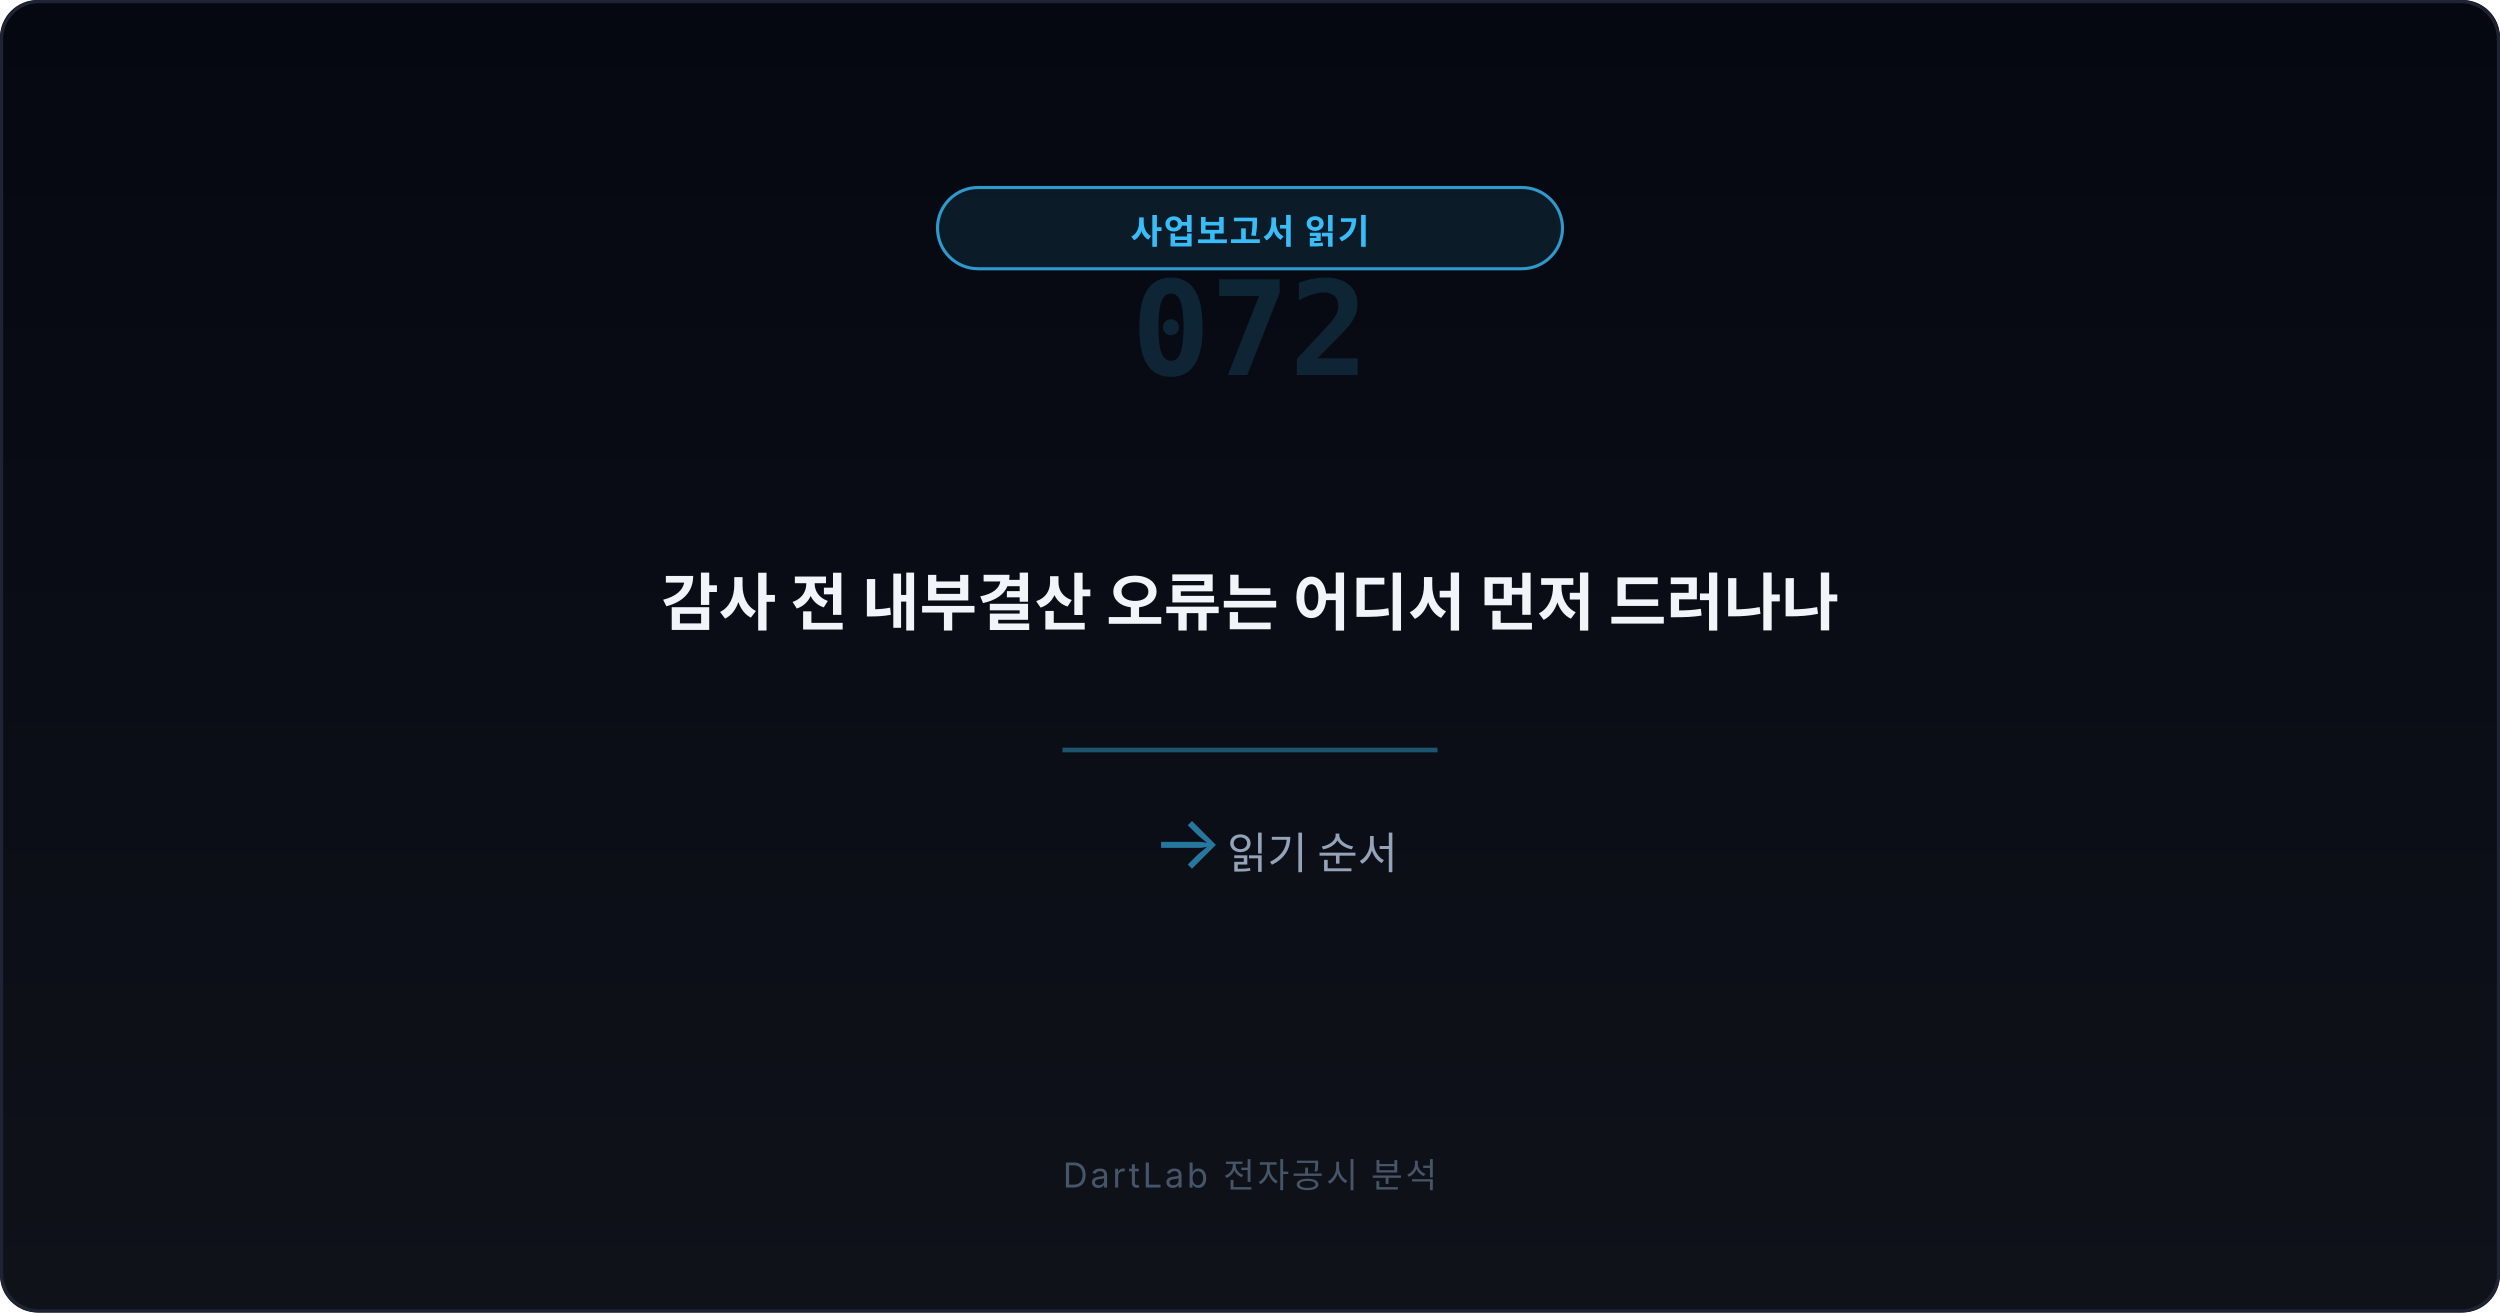
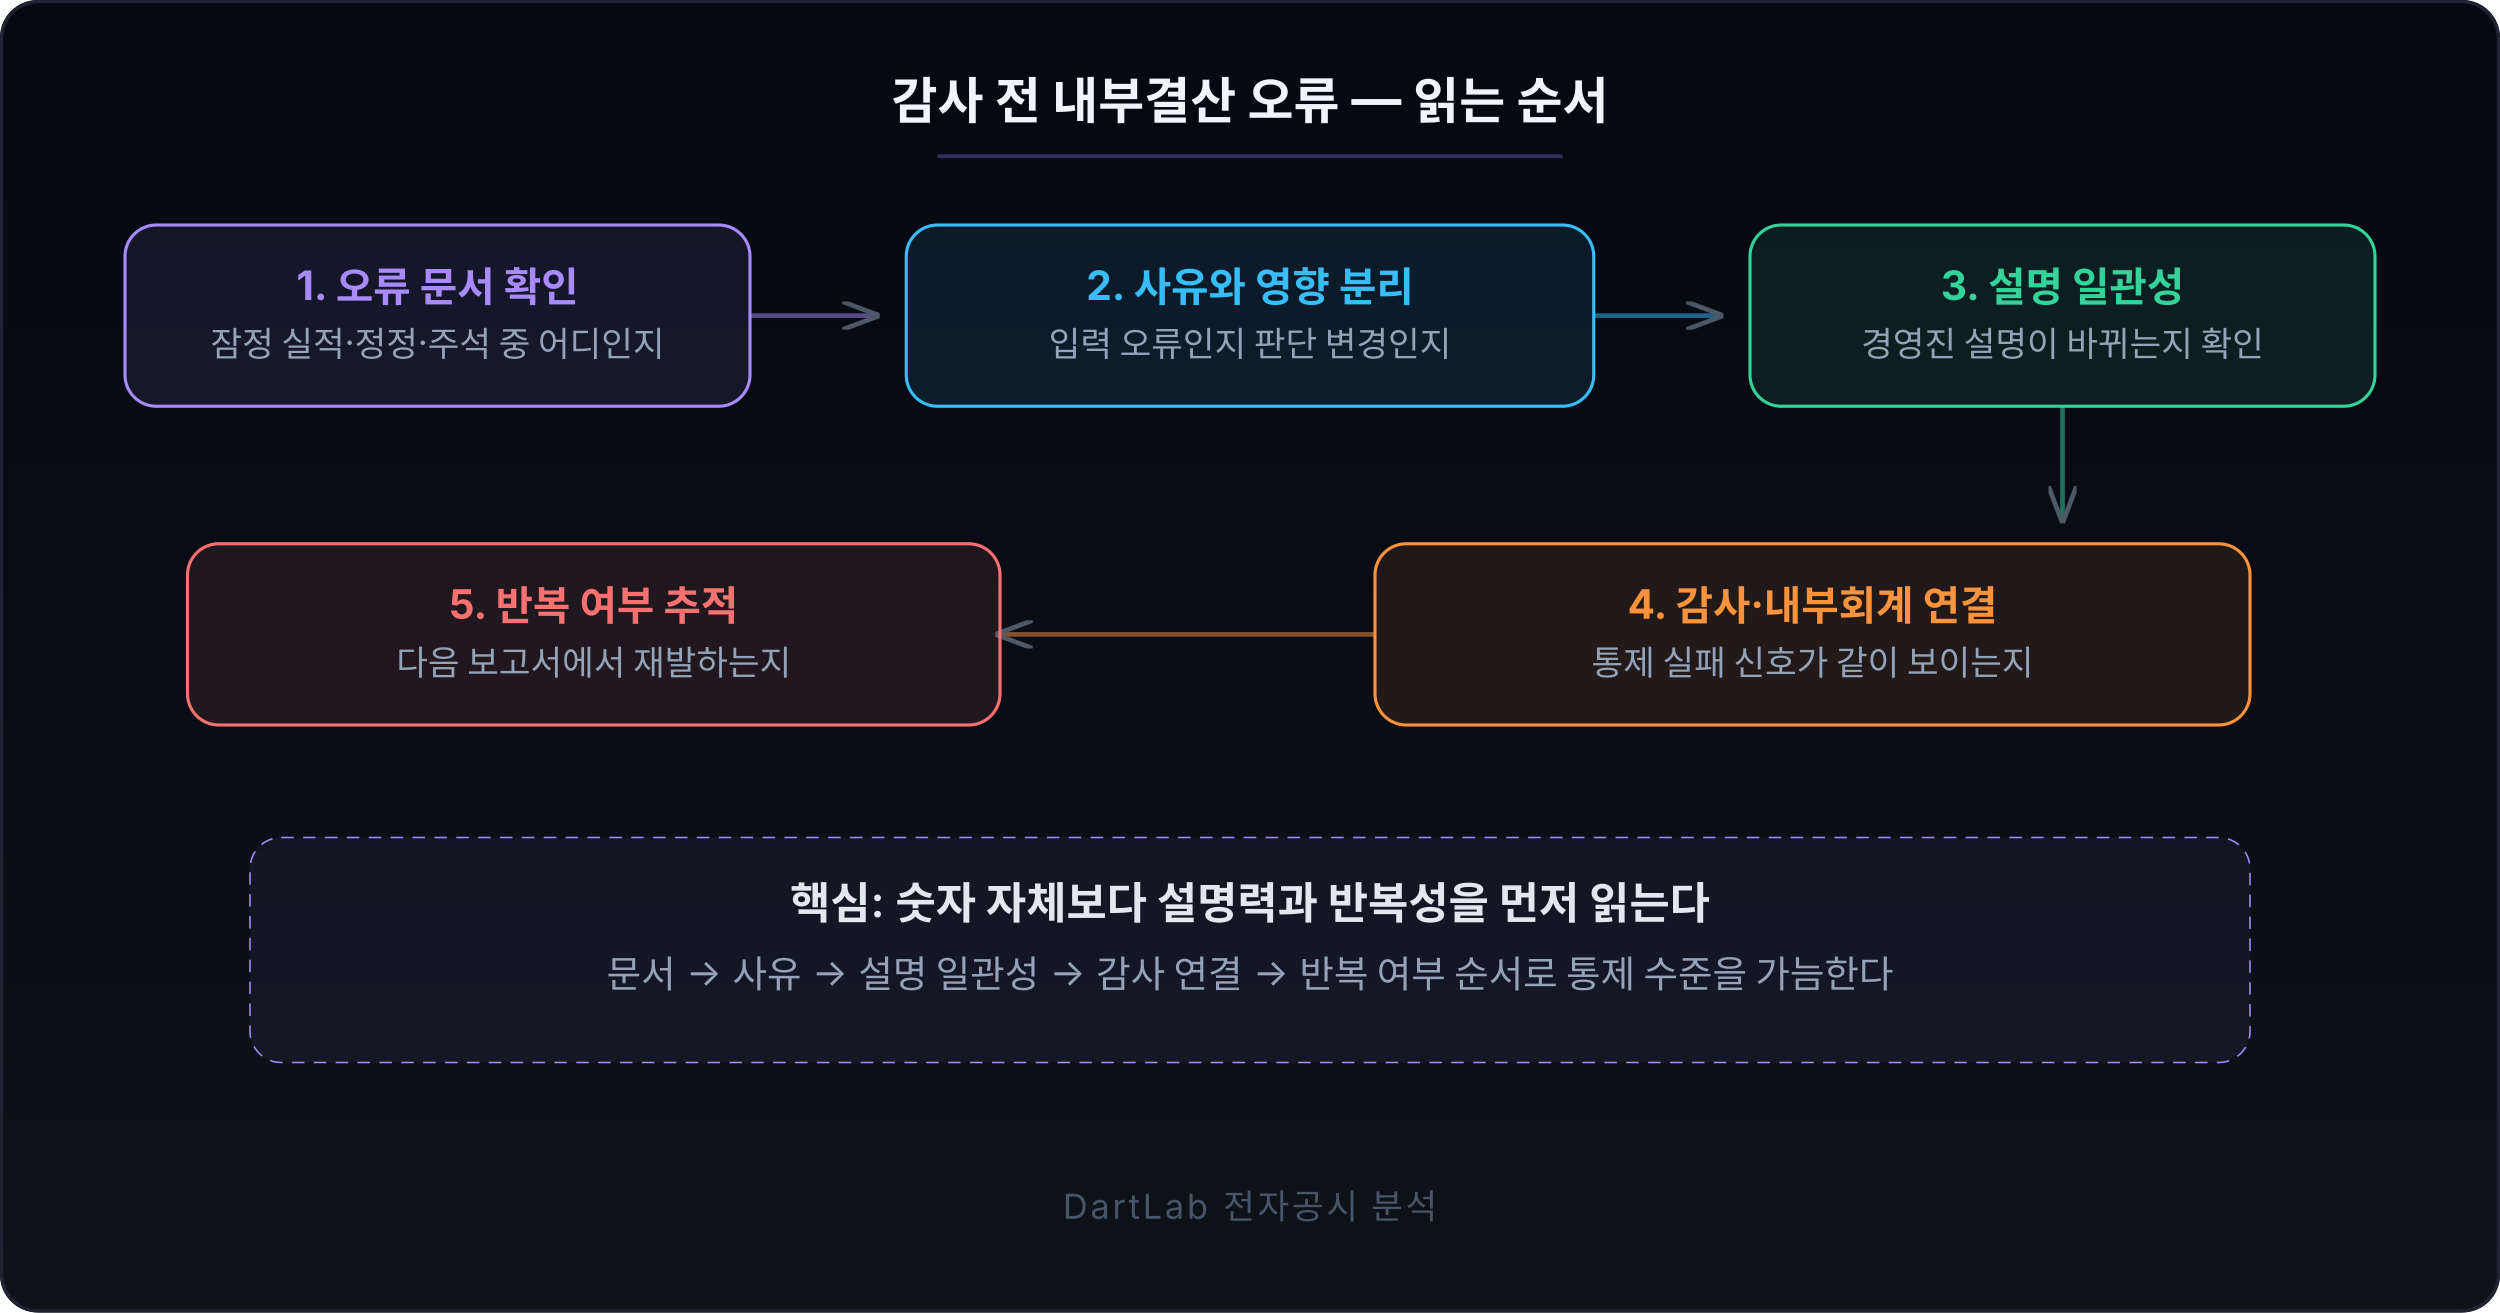
<svg xmlns="http://www.w3.org/2000/svg" viewBox="0 0 800 420" fill="none">
  <defs>
    <linearGradient id="bg" x1="0" y1="0" x2="0" y2="1">
      <stop offset="0%" stop-color="#050811" />
      <stop offset="100%" stop-color="#0f1219" />
    </linearGradient>
+     <marker id="arrow" markerWidth="8" markerHeight="6" refX="7" refY="3" orient="auto">
+       <path d="M0,0 L8,3 L0,6" fill="none" stroke="#94a3b8" stroke-width="1" />
+     </marker>
  </defs>
  <rect width="800" height="420" rx="12" fill="url(#bg)" />
  <rect x="0.5" y="0.5" width="799" height="419" rx="12" stroke="#1e2433" stroke-width="1" fill="none" />
-   <rect x="300" y="60" width="200" height="26" rx="13" fill="rgba(56,189,248,0.12)" stroke="#38bdf8" stroke-width="1" opacity="0.8" />
-   <text x="400" y="78" text-anchor="middle" font-family="Inter, system-ui, sans-serif" font-size="11" font-weight="600" fill="#38bdf8" letter-spacing="0.04em">사업보고서 읽기</text>
-   <text x="400" y="120" text-anchor="middle" font-family="JetBrains Mono, monospace" font-size="42" font-weight="800" fill="#38bdf8" opacity="0.15">072</text>
-   <text x="400" y="200" text-anchor="middle" font-family="Pretendard, Inter, sans-serif" font-size="20" font-weight="700" fill="#f1f5f9">감사 전 내부결산 오류는 어디서 먼저 드러나나</text>
-   <line x1="340" y1="240" x2="460" y2="240" stroke="#38bdf8" stroke-width="1.5" opacity="0.4" />
-   <text x="380" y="278" text-anchor="middle" font-family="Inter, system-ui, sans-serif" font-size="24" fill="#38bdf8" opacity="0.6">→</text>
-   <text x="420" y="278" text-anchor="middle" font-family="Pretendard, Inter, sans-serif" font-size="14" fill="#94a3b8">읽기 순서</text>
-   <text x="400" y="380" text-anchor="middle" font-family="Inter, system-ui, sans-serif" font-size="11" fill="#475569" letter-spacing="0.08em">DartLab 전자공시 분석</text>
+   <text x="400" y="38" text-anchor="middle" font-family="Pretendard, Inter, sans-serif" font-size="16" font-weight="700" fill="#f1f5f9">감사 전 내부결산 오류 — 읽는 순서</text>
+   <line x1="300" y1="50" x2="500" y2="50" stroke="#a78bfa" stroke-width="1.2" opacity="0.3" />
+   <rect x="40" y="72" width="200" height="58" rx="10" fill="rgba(167,139,250,0.10)" stroke="#a78bfa" stroke-width="1" />
+   <text x="140" y="96" text-anchor="middle" font-family="Pretendard, Inter, sans-serif" font-size="13" font-weight="700" fill="#a78bfa">1. 오류 문서 확인</text>
+   <text x="140" y="114" text-anchor="middle" font-family="Inter, system-ui, sans-serif" font-size="11" fill="#94a3b8">잠정 실적·정정·주석 중 어디인지</text>
+   <path d="M240 101 L280 101" stroke="#a78bfa" stroke-width="1.5" opacity="0.5" marker-end="url(#arrow)" />
+   <rect x="290" y="72" width="220" height="58" rx="10" fill="rgba(56,189,248,0.10)" stroke="#38bdf8" stroke-width="1" />
+   <text x="400" y="96" text-anchor="middle" font-family="Pretendard, Inter, sans-serif" font-size="13" font-weight="700" fill="#38bdf8">2. 사유와 영향 분리</text>
+   <text x="400" y="114" text-anchor="middle" font-family="Inter, system-ui, sans-serif" font-size="11" fill="#94a3b8">입력 오류인지 판단 변경인지</text>
+   <path d="M510 101 L550 101" stroke="#38bdf8" stroke-width="1.5" opacity="0.5" marker-end="url(#arrow)" />
+   <rect x="560" y="72" width="200" height="58" rx="10" fill="rgba(52,211,153,0.10)" stroke="#34d399" stroke-width="1" />
+   <text x="660" y="96" text-anchor="middle" font-family="Pretendard, Inter, sans-serif" font-size="13" font-weight="700" fill="#34d399">3. 설명 일관성</text>
+   <text x="660" y="114" text-anchor="middle" font-family="Inter, system-ui, sans-serif" font-size="11" fill="#94a3b8">경영진 설명이 바뀌는지 확인</text>
+   <path d="M660 130 L660 166" stroke="#34d399" stroke-width="1.5" opacity="0.5" marker-end="url(#arrow)" />
+   <rect x="440" y="174" width="280" height="58" rx="10" fill="rgba(251,146,60,0.10)" stroke="#fb923c" stroke-width="1" />
+   <text x="580" y="198" text-anchor="middle" font-family="Pretendard, Inter, sans-serif" font-size="13" font-weight="700" fill="#fb923c">4. 감사·내부회계 연결</text>
+   <text x="580" y="216" text-anchor="middle" font-family="Inter, system-ui, sans-serif" font-size="11" fill="#94a3b8">통제 실패 신호가 같이 보이는지</text>
+   <path d="M440 203 L320 203" stroke="#fb923c" stroke-width="1.5" opacity="0.5" marker-end="url(#arrow)" />
+   <rect x="60" y="174" width="260" height="58" rx="10" fill="rgba(248,113,113,0.10)" stroke="#f87171" stroke-width="1" />
+   <text x="190" y="198" text-anchor="middle" font-family="Pretendard, Inter, sans-serif" font-size="13" font-weight="700" fill="#f87171">5. 반복 여부 추적</text>
+   <text x="190" y="216" text-anchor="middle" font-family="Inter, system-ui, sans-serif" font-size="11" fill="#94a3b8">다음 보고서에서 재발하는지</text>
+   <rect x="80" y="268" width="640" height="72" rx="10" fill="rgba(167,139,250,0.06)" stroke="#a78bfa" stroke-width="0.5" stroke-dasharray="4 3" />
+   <text x="400" y="294" text-anchor="middle" font-family="Pretendard, Inter, sans-serif" font-size="14" font-weight="600" fill="#e2e8f0">핵심: 숫자 자체보다 설명력과 반복성을 먼저 읽는다</text>
+   <text x="400" y="316" text-anchor="middle" font-family="Inter, system-ui, sans-serif" font-size="12" fill="#94a3b8">문서 → 사유 → 설명 일관성 → 감사 연결 → 반복 여부 순서로 통제 수준을 가늠한다</text>
+   <text x="400" y="390" text-anchor="middle" font-family="Inter, system-ui, sans-serif" font-size="11" fill="#475569" letter-spacing="0.08em">DartLab 전자공시 분석</text>
</svg>
